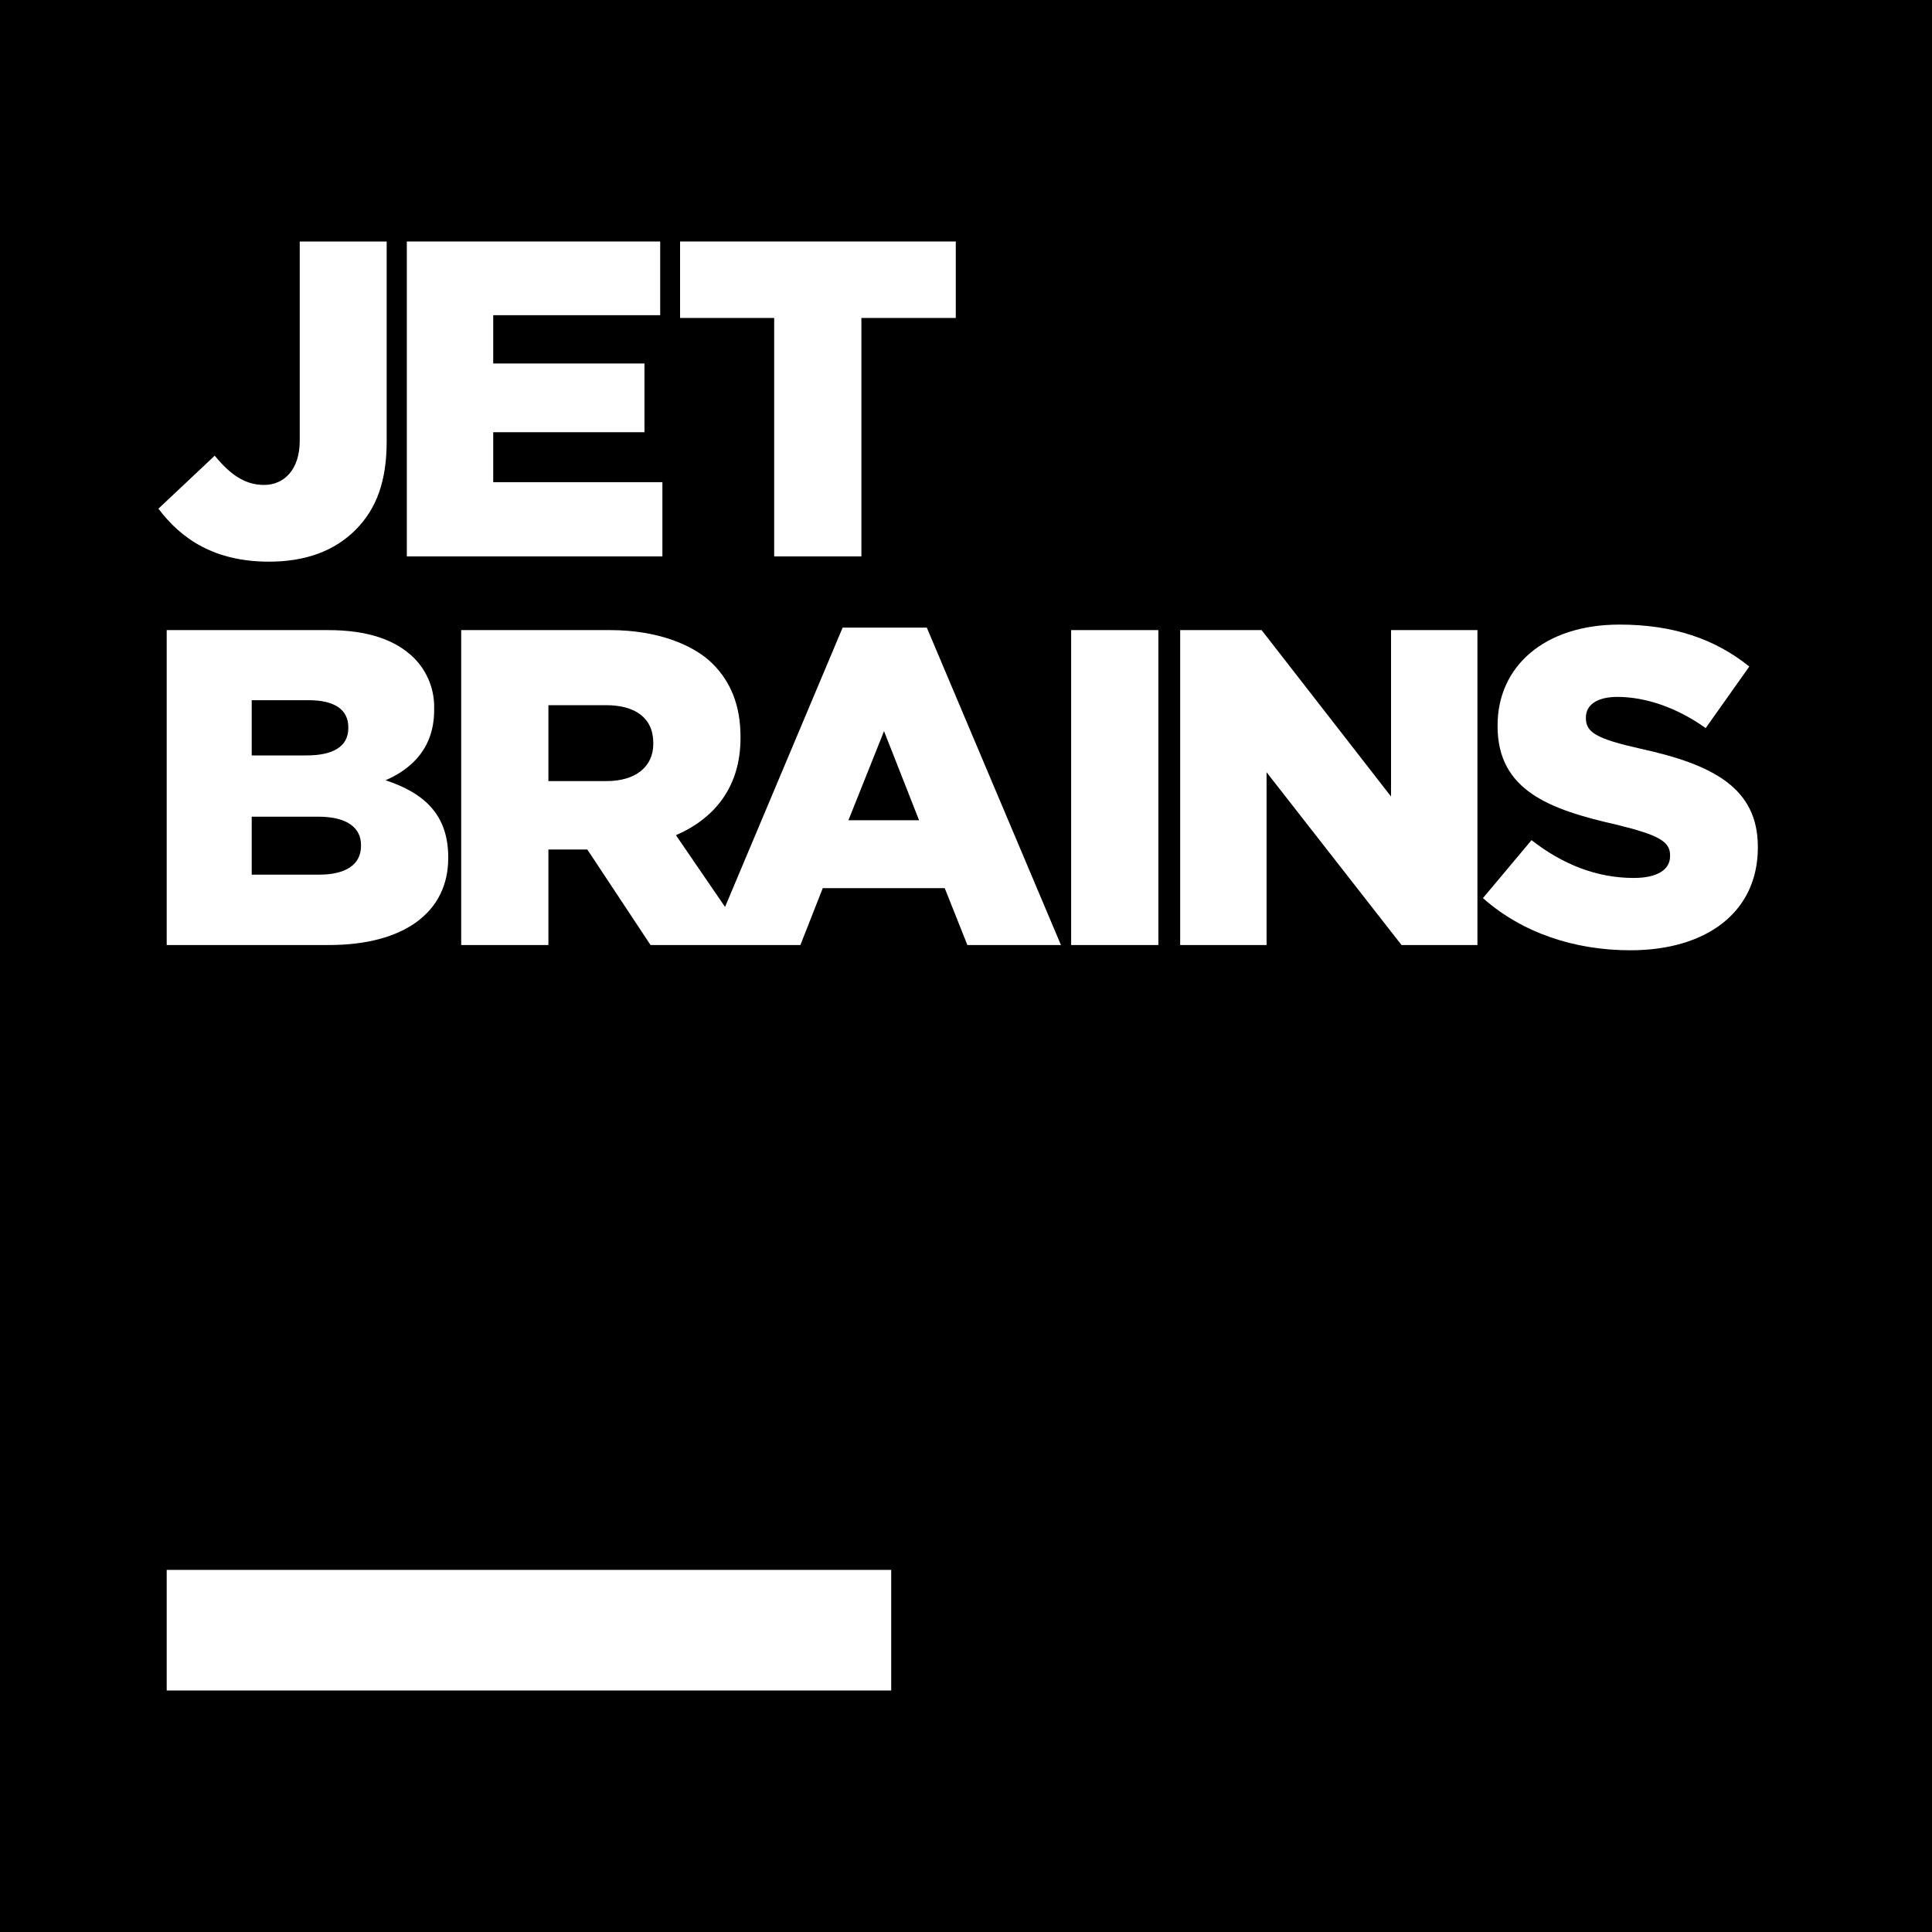
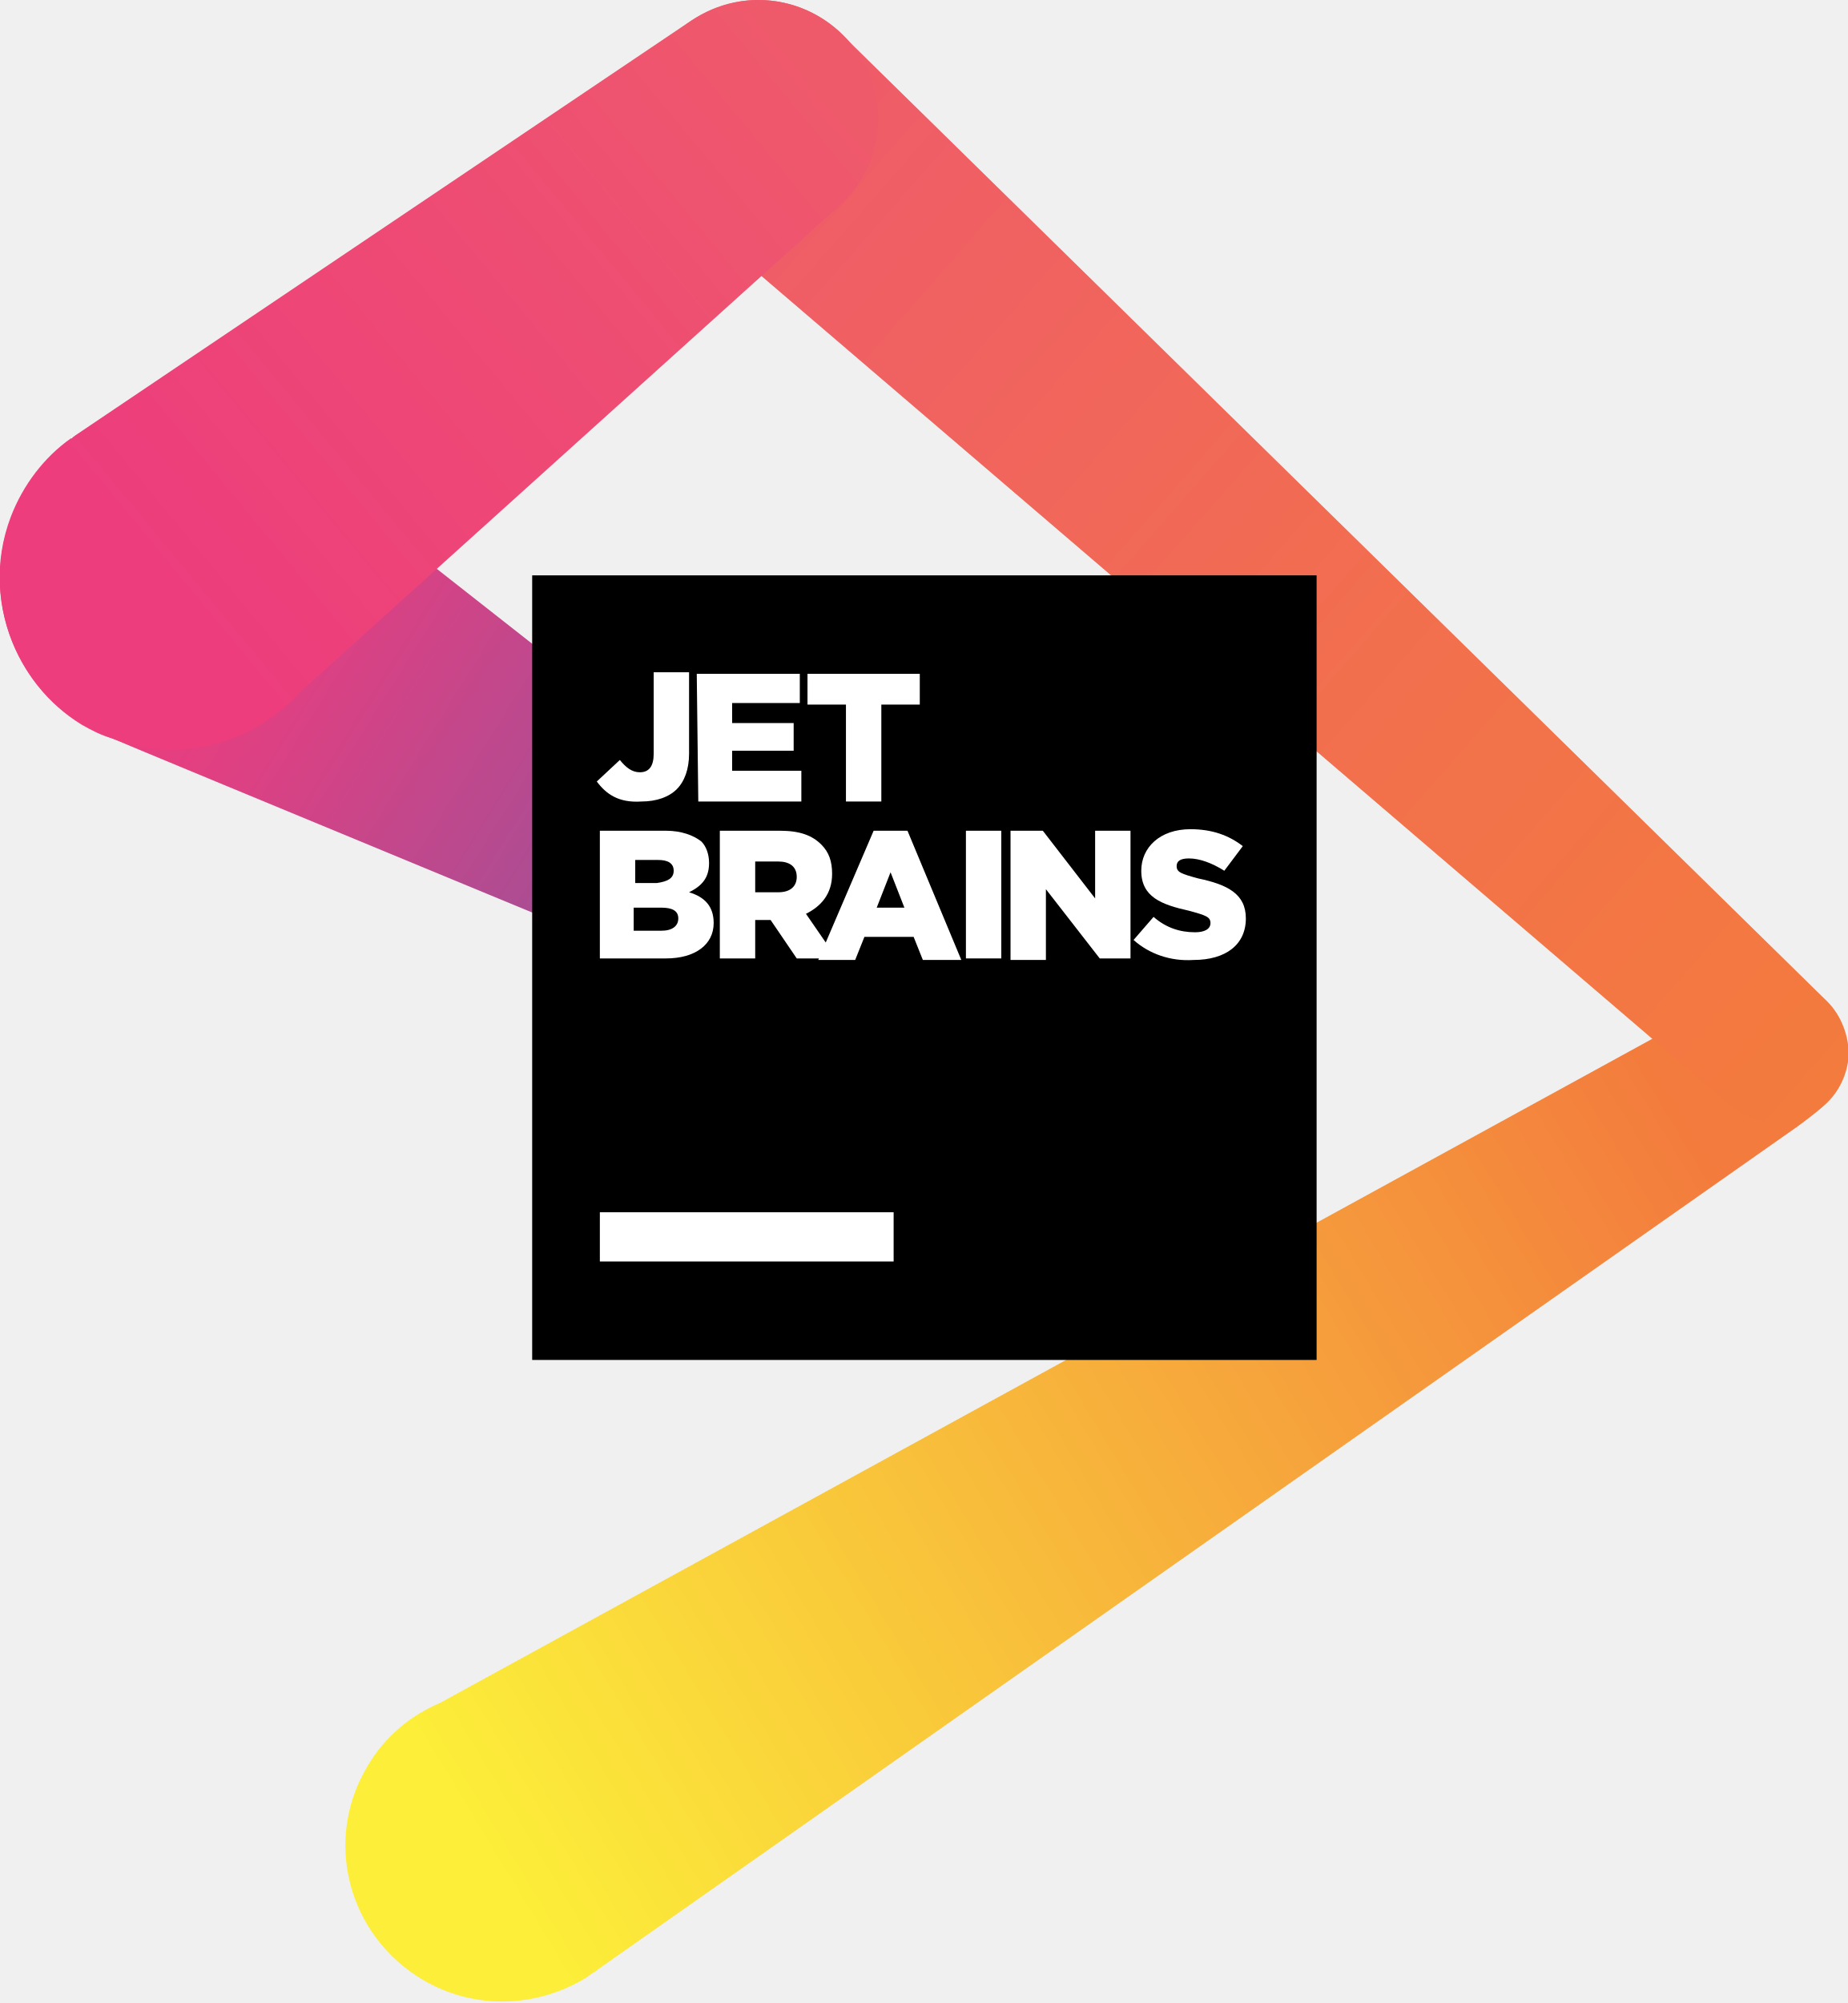
- <svg xmlns="http://www.w3.org/2000/svg" id="jetbrains-simple" viewBox="0 0 700 700">
-   <defs>
-     <style>.cls-1{fill:#fff;}</style>
-   </defs>
-   <path d="M0,0H700V700H0Z" />
-   <path class="cls-1" d="M60.4,568.8H322.9v43.7H60.4Z" />
-   <path class="cls-1" d="M57.4,184.3l20.4-19.2c5.5,6.7,10.8,10.6,17.9,10.6s12.9-5.4,12.9-16V87.5h31.5v72.4c0,14.3-3.6,24.4-11.3,32.1s-18.2,11.5-31.3,11.5C77.6,203.5,65.6,195.2,57.4,184.3Z" />
-   <path class="cls-1" d="M147.4,87.5h91.8v26.7H178.7v17.5h54.8v24.9H178.7v18.1H240v26.9H147.4Z" />
-   <path class="cls-1" d="M280.5,115.2H246.4V87.5h99.9v27.7H312.1v86.4H280.5Z" />
-   <path class="cls-1" d="M139.7,282.7c10.1-4.4,17.6-12.2,17.6-25.4v-.4a25.1,25.1,0,0,0-7.3-18.5c-6.7-6.6-16.8-10.1-31.1-10.1H60.4V342.4h58.8c27.2,0,43.2-11.9,43.2-31.5v-.3C162.4,295.1,153.6,287.3,139.7,282.7Zm-48.5-29h20.7c9.3,0,14.3,3.4,14.3,9.8v.3c0,6.7-5.5,9.9-15.1,9.9H91.2v-20Zm39.6,52.8c0,6.7-5.4,10.4-15.2,10.4H91.2v-21h24.1c10.6,0,15.5,4.1,15.5,10.3v.3Z" />
-   <path class="cls-1" d="M335.8,227.4H305.3L262.7,328.6l-17.8-26c14.1-6.1,23.4-17.6,23.4-35.2V267c0-11.2-3.4-19.8-10.1-26.5s-19.7-12.2-37.1-12.2h-54V342.4h31.6V307.8h14.1l22.9,34.6H290l8.1-20.6h44.2l8.2,20.6h33.9Zm-99.1,42.1c0,8.3-6.4,13.5-16.9,13.5H198.7V255.5h20.9c10.4,0,17.1,4.5,17.1,13.7v.3Zm70.7,27.7,12.9-32.3L333,297.2Z" />
-   <path class="cls-1" d="M388.1,228.3h31.6V342.4H388.1Z" />
-   <path class="cls-1" d="M427.6,228.3h29.5L504,288.6V228.3h31.3V342.4H507.8l-48.9-62.6v62.6H427.6Z" />
-   <path class="cls-1" d="M537.3,325.4l17.6-21c11.4,8.9,23.8,13.7,37,13.7,8.6,0,13.2-3,13.2-7.9v-.3c0-4.9-3.8-7.3-19.4-11.1-24.3-5.5-43.1-12.4-43.1-35.7v-.3c0-21.2,16.8-36.5,44.2-36.5,19.4,0,34.6,5.2,47,15.2L618,263.8c-10.5-7.5-21.9-11.3-32-11.3-7.6,0-11.4,3.1-11.4,7.4v.3c0,5.2,3.9,7.5,19.9,11.1,26.1,5.7,42.4,14.2,42.4,35.5v.3c0,23.3-18.5,37.2-46.2,37.2C570.5,344.3,551.5,338,537.3,325.4Z" />
+ <svg xmlns="http://www.w3.org/2000/svg" version="1.1" id="Layer_1" x="0px" y="0px" width="120.1px" height="130.2px" viewBox="0 0 120.1 130.2" style="enable-background:new 0 0 120.1 130.2;" xml:space="preserve">
+   <g>
+     <linearGradient id="XMLID_2_" gradientUnits="userSpaceOnUse" x1="31.841" y1="120.558" x2="110.24" y2="73.24">
+       <stop offset="0" style="stop-color:#FCEE39" />
+       <stop offset="1" style="stop-color:#F37B3D" />
+     </linearGradient>
+     <path id="XMLID_3041_" style="fill:url(#XMLID_2_);" d="M118.6,71.8c0.9-0.8,1.4-1.9,1.5-3.2c0.1-2.6-1.8-4.7-4.4-4.9   c-1.2-0.1-2.4,0.4-3.3,1.1l0,0l-83.8,45.9c-1.9,0.8-3.6,2.2-4.7,4.1c-2.9,4.8-1.3,11,3.6,13.9c3.4,2,7.5,1.8,10.7-0.2l0,0l0,0   c0.2-0.2,0.5-0.3,0.7-0.5l78-54.8C117.3,72.9,118.4,72.1,118.6,71.8L118.6,71.8L118.6,71.8z" />
+     <linearGradient id="XMLID_3_" gradientUnits="userSpaceOnUse" x1="48.361" y1="6.908" x2="119.918" y2="69.555">
+       <stop offset="0" style="stop-color:#EF5A6B" />
+       <stop offset="0.57" style="stop-color:#F26F4E" />
+       <stop offset="1" style="stop-color:#F37B3D" />
+     </linearGradient>
+     <path id="XMLID_3049_" style="fill:url(#XMLID_3_);" d="M118.8,65.1L118.8,65.1L55,2.5C53.6,1,51.6,0,49.3,0   c-4.3,0-7.7,3.5-7.7,7.7v0c0,2.1,0.8,3.9,2.1,5.3l0,0l0,0c0.4,0.4,0.8,0.7,1.2,1l67.4,57.7l0,0c0.8,0.7,1.8,1.2,3,1.3   c2.6,0.1,4.7-1.8,4.9-4.4C120.2,67.3,119.7,66,118.8,65.1z" />
+     <linearGradient id="XMLID_4_" gradientUnits="userSpaceOnUse" x1="52.947" y1="63.641" x2="10.538" y2="37.156">
+       <stop offset="0" style="stop-color:#7C59A4" />
+       <stop offset="0.385" style="stop-color:#AF4C92" />
+       <stop offset="0.765" style="stop-color:#DC4183" />
+       <stop offset="0.957" style="stop-color:#ED3D7D" />
+     </linearGradient>
+     <path id="XMLID_3042_" style="fill:url(#XMLID_4_);" d="M57.1,59.5C57,59.5,17.7,28.5,16.9,28l0,0l0,0c-0.6-0.3-1.2-0.6-1.8-0.9   c-5.8-2.2-12.2,0.8-14.4,6.6c-1.9,5.1,0.2,10.7,4.6,13.4l0,0l0,0C6,47.5,6.6,47.8,7.3,48c0.4,0.2,45.4,18.8,45.4,18.8l0,0   c1.8,0.8,3.9,0.3,5.1-1.2C59.3,63.7,59,61,57.1,59.5z" />
+     <linearGradient id="XMLID_5_" gradientUnits="userSpaceOnUse" x1="52.174" y1="3.702" x2="10.771" y2="37.897">
+       <stop offset="0" style="stop-color:#EF5A6B" />
+       <stop offset="0.364" style="stop-color:#EE4E72" />
+       <stop offset="1" style="stop-color:#ED3D7D" />
+     </linearGradient>
+     <path id="XMLID_3057_" style="fill:url(#XMLID_5_);" d="M49.3,0c-1.7,0-3.3,0.6-4.6,1.5L4.9,28.3c-0.1,0.1-0.2,0.1-0.2,0.2l-0.1,0   l0,0c-1.7,1.2-3.1,3-3.9,5.1C-1.5,39.4,1.5,45.9,7.3,48c3.6,1.4,7.5,0.7,10.4-1.4l0,0l0,0c0.7-0.5,1.3-1,1.8-1.6l34.6-31.2l0,0   c1.8-1.4,3-3.6,3-6.1v0C57.1,3.5,53.6,0,49.3,0z" />
+     <g id="XMLID_3008_">
+       <rect id="XMLID_3033_" x="34.6" y="37.4" style="fill:#000000;" width="51" height="51" />
+       <rect id="XMLID_3032_" x="39" y="78.8" style="fill:#FFFFFF;" width="19.1" height="3.2" />
+       <g id="XMLID_3009_">
+         <path id="XMLID_3030_" style="fill:#FFFFFF;" d="M38.8,50.8l1.5-1.4c0.4,0.5,0.8,0.8,1.3,0.8c0.6,0,0.9-0.4,0.9-1.2l0-5.3l2.3,0     l0,5.3c0,1-0.3,1.8-0.8,2.3c-0.5,0.5-1.3,0.8-2.3,0.8C40.2,52.2,39.4,51.6,38.8,50.8z" />
+         <path id="XMLID_3028_" style="fill:#FFFFFF;" d="M45.3,43.8l6.7,0v1.9l-4.4,0V47l4,0l0,1.8l-4,0l0,1.3l4.5,0l0,2l-6.7,0     L45.3,43.8z" />
+         <path id="XMLID_3026_" style="fill:#FFFFFF;" d="M55,45.8l-2.5,0l0-2l7.3,0l0,2l-2.5,0l0,6.3l-2.3,0L55,45.8z" />
+         <path id="XMLID_3022_" style="fill:#FFFFFF;" d="M39,54l4.3,0c1,0,1.8,0.3,2.3,0.7c0.3,0.3,0.5,0.8,0.5,1.4v0     c0,1-0.5,1.5-1.3,1.9c1,0.3,1.6,0.9,1.6,2v0c0,1.4-1.2,2.3-3.1,2.3l-4.3,0L39,54z M43.8,56.6c0-0.5-0.4-0.7-1-0.7l-1.5,0l0,1.5     l1.4,0C43.4,57.3,43.8,57.1,43.8,56.6L43.8,56.6z M43,59l-1.8,0l0,1.5H43c0.7,0,1.1-0.3,1.1-0.8v0C44.1,59.2,43.7,59,43,59z" />
+         <path id="XMLID_3019_" style="fill:#FFFFFF;" d="M46.8,54l3.9,0c1.3,0,2.1,0.3,2.7,0.9c0.5,0.5,0.7,1.1,0.7,1.9v0     c0,1.3-0.7,2.1-1.7,2.6l2,2.9l-2.6,0l-1.7-2.5h-1l0,2.5l-2.3,0L46.8,54z M50.6,58c0.8,0,1.2-0.4,1.2-1v0c0-0.7-0.5-1-1.2-1     l-1.5,0v2H50.6z" />
+         <path id="XMLID_3016_" style="fill:#FFFFFF;" d="M56.8,54l2.2,0l3.5,8.4l-2.5,0l-0.6-1.5l-3.2,0l-0.6,1.5l-2.4,0L56.8,54z      M58.8,59l-0.9-2.3L57,59L58.8,59z" />
+         <path id="XMLID_3014_" style="fill:#FFFFFF;" d="M62.8,54l2.3,0l0,8.3l-2.3,0L62.8,54z" />
+         <path id="XMLID_3012_" style="fill:#FFFFFF;" d="M65.7,54l2.1,0l3.4,4.4l0-4.4l2.3,0l0,8.3l-2,0L68,57.8l0,4.6l-2.3,0L65.7,54z" />
+         <path id="XMLID_3010_" style="fill:#FFFFFF;" d="M73.7,61.1l1.3-1.5c0.8,0.7,1.7,1,2.7,1c0.6,0,1-0.2,1-0.6v0     c0-0.4-0.3-0.5-1.4-0.8c-1.8-0.4-3.1-0.9-3.1-2.6v0c0-1.5,1.2-2.7,3.2-2.7c1.4,0,2.5,0.4,3.4,1.1l-1.2,1.6     c-0.8-0.5-1.6-0.8-2.3-0.8c-0.6,0-0.8,0.2-0.8,0.5v0c0,0.4,0.3,0.5,1.4,0.8c1.9,0.4,3.1,1,3.1,2.6v0c0,1.7-1.3,2.7-3.4,2.7     C76.1,62.5,74.7,62,73.7,61.1z" />
+       </g>
+     </g>
+   </g>
</svg>
